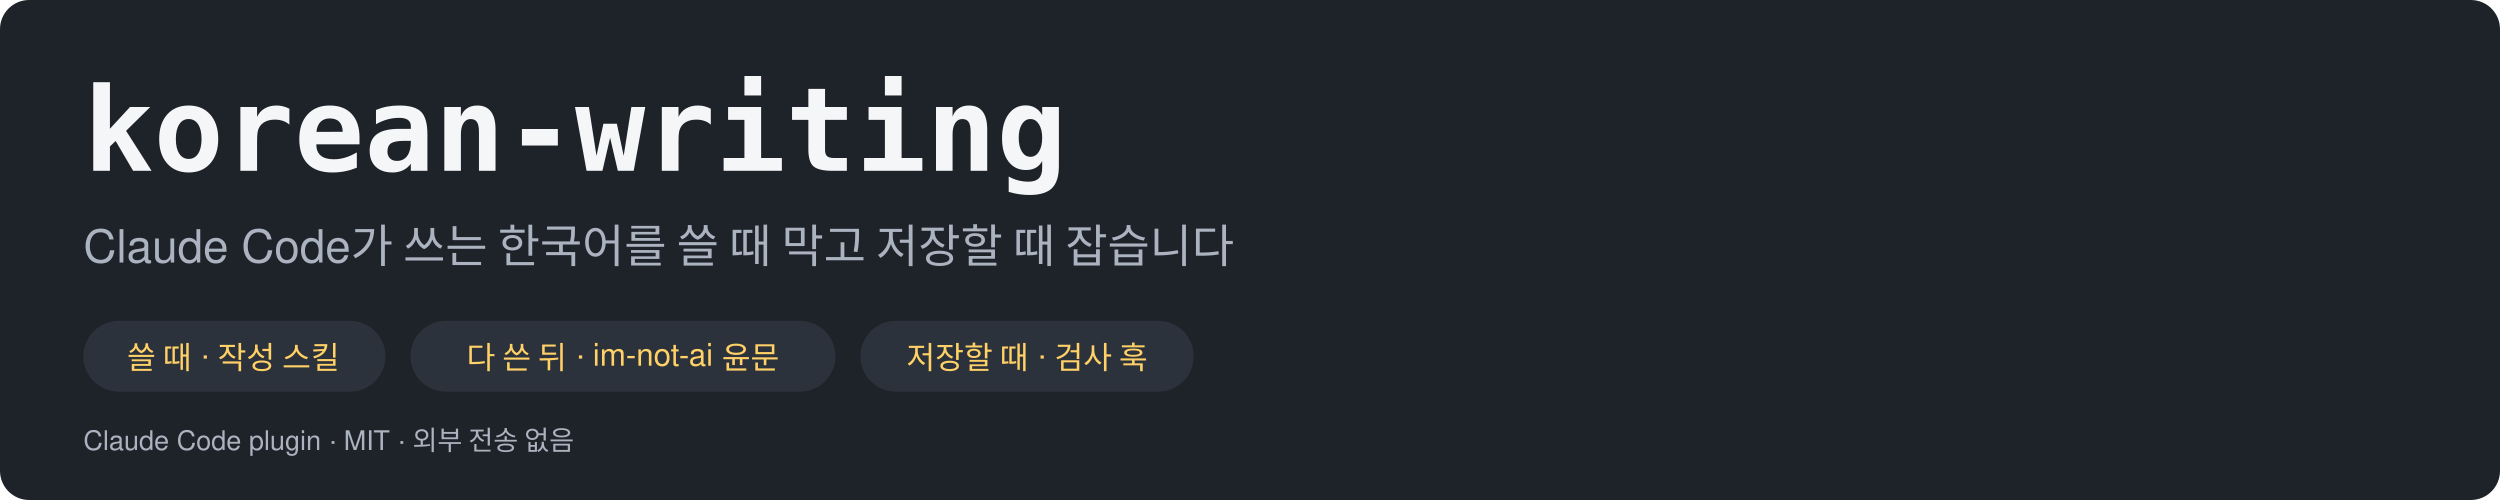
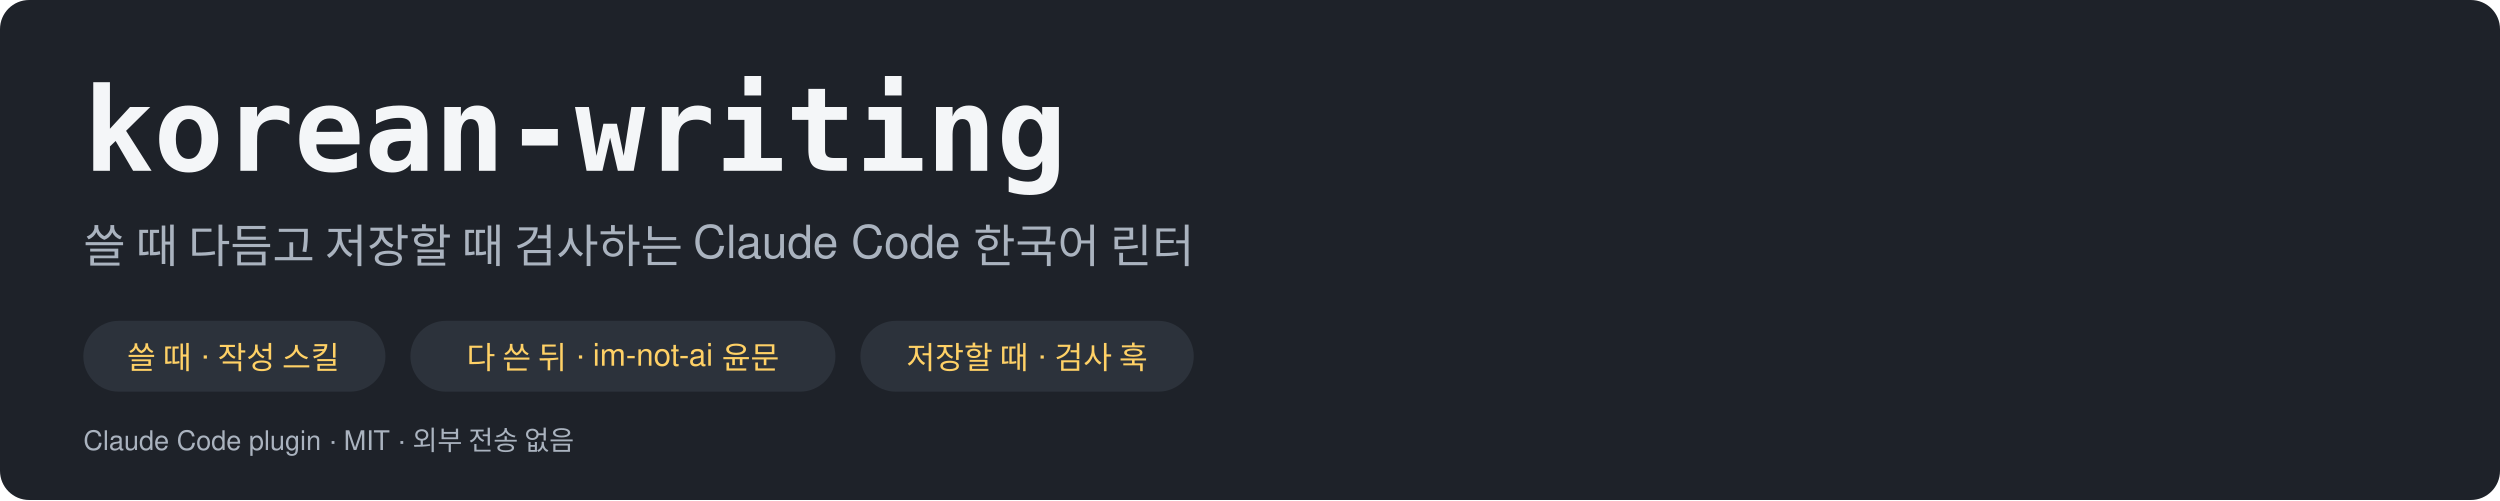
<svg xmlns="http://www.w3.org/2000/svg" width="1200" height="240" viewBox="0 0 1200 240" font-family="-apple-system, 'Apple SD Gothic Neo', 'Noto Sans KR', 'Malgun Gothic', Helvetica, Arial, sans-serif">
  <rect width="1200" height="240" rx="14" fill="#1e2229" />
  <text x="40" y="82" font-size="56" font-weight="700" fill="#f4f6f8" font-family="SF Mono, Menlo, Consolas, monospace">korean-writing</text>
-   <text x="40" y="126" font-size="22" fill="#aab3bf">Claude Code가 쓰는 한국어를 쓸 때 막고 저장할 때 잡습니다</text>
+   <text x="40" y="126" font-size="22" fill="#aab3bf">쓸 때 다듬고 저장할 때 검사하는 Claude Code 한국어 린터</text>
  <rect x="40" y="154" width="145" height="34" rx="17" fill="#2c323b" />
  <text x="112" y="177" text-anchor="middle" font-size="15" fill="#ffd166">쓸 때 · 작성 스킬</text>
  <rect x="197" y="154" width="204" height="34" rx="17" fill="#2c323b" />
  <text x="299" y="177" text-anchor="middle" font-size="15" fill="#ffd166">다 쓴 뒤 · im-not-ai 윤문</text>
  <rect x="413" y="154" width="160" height="34" rx="17" fill="#2c323b" />
  <text x="493" y="177" text-anchor="middle" font-size="15" fill="#ffd166">저장할 때 · 검사 훅</text>
  <text x="40" y="216" font-size="13" fill="#aab3bf">Claude Code plugin · MIT · 외부 전송 없음</text>
</svg>
